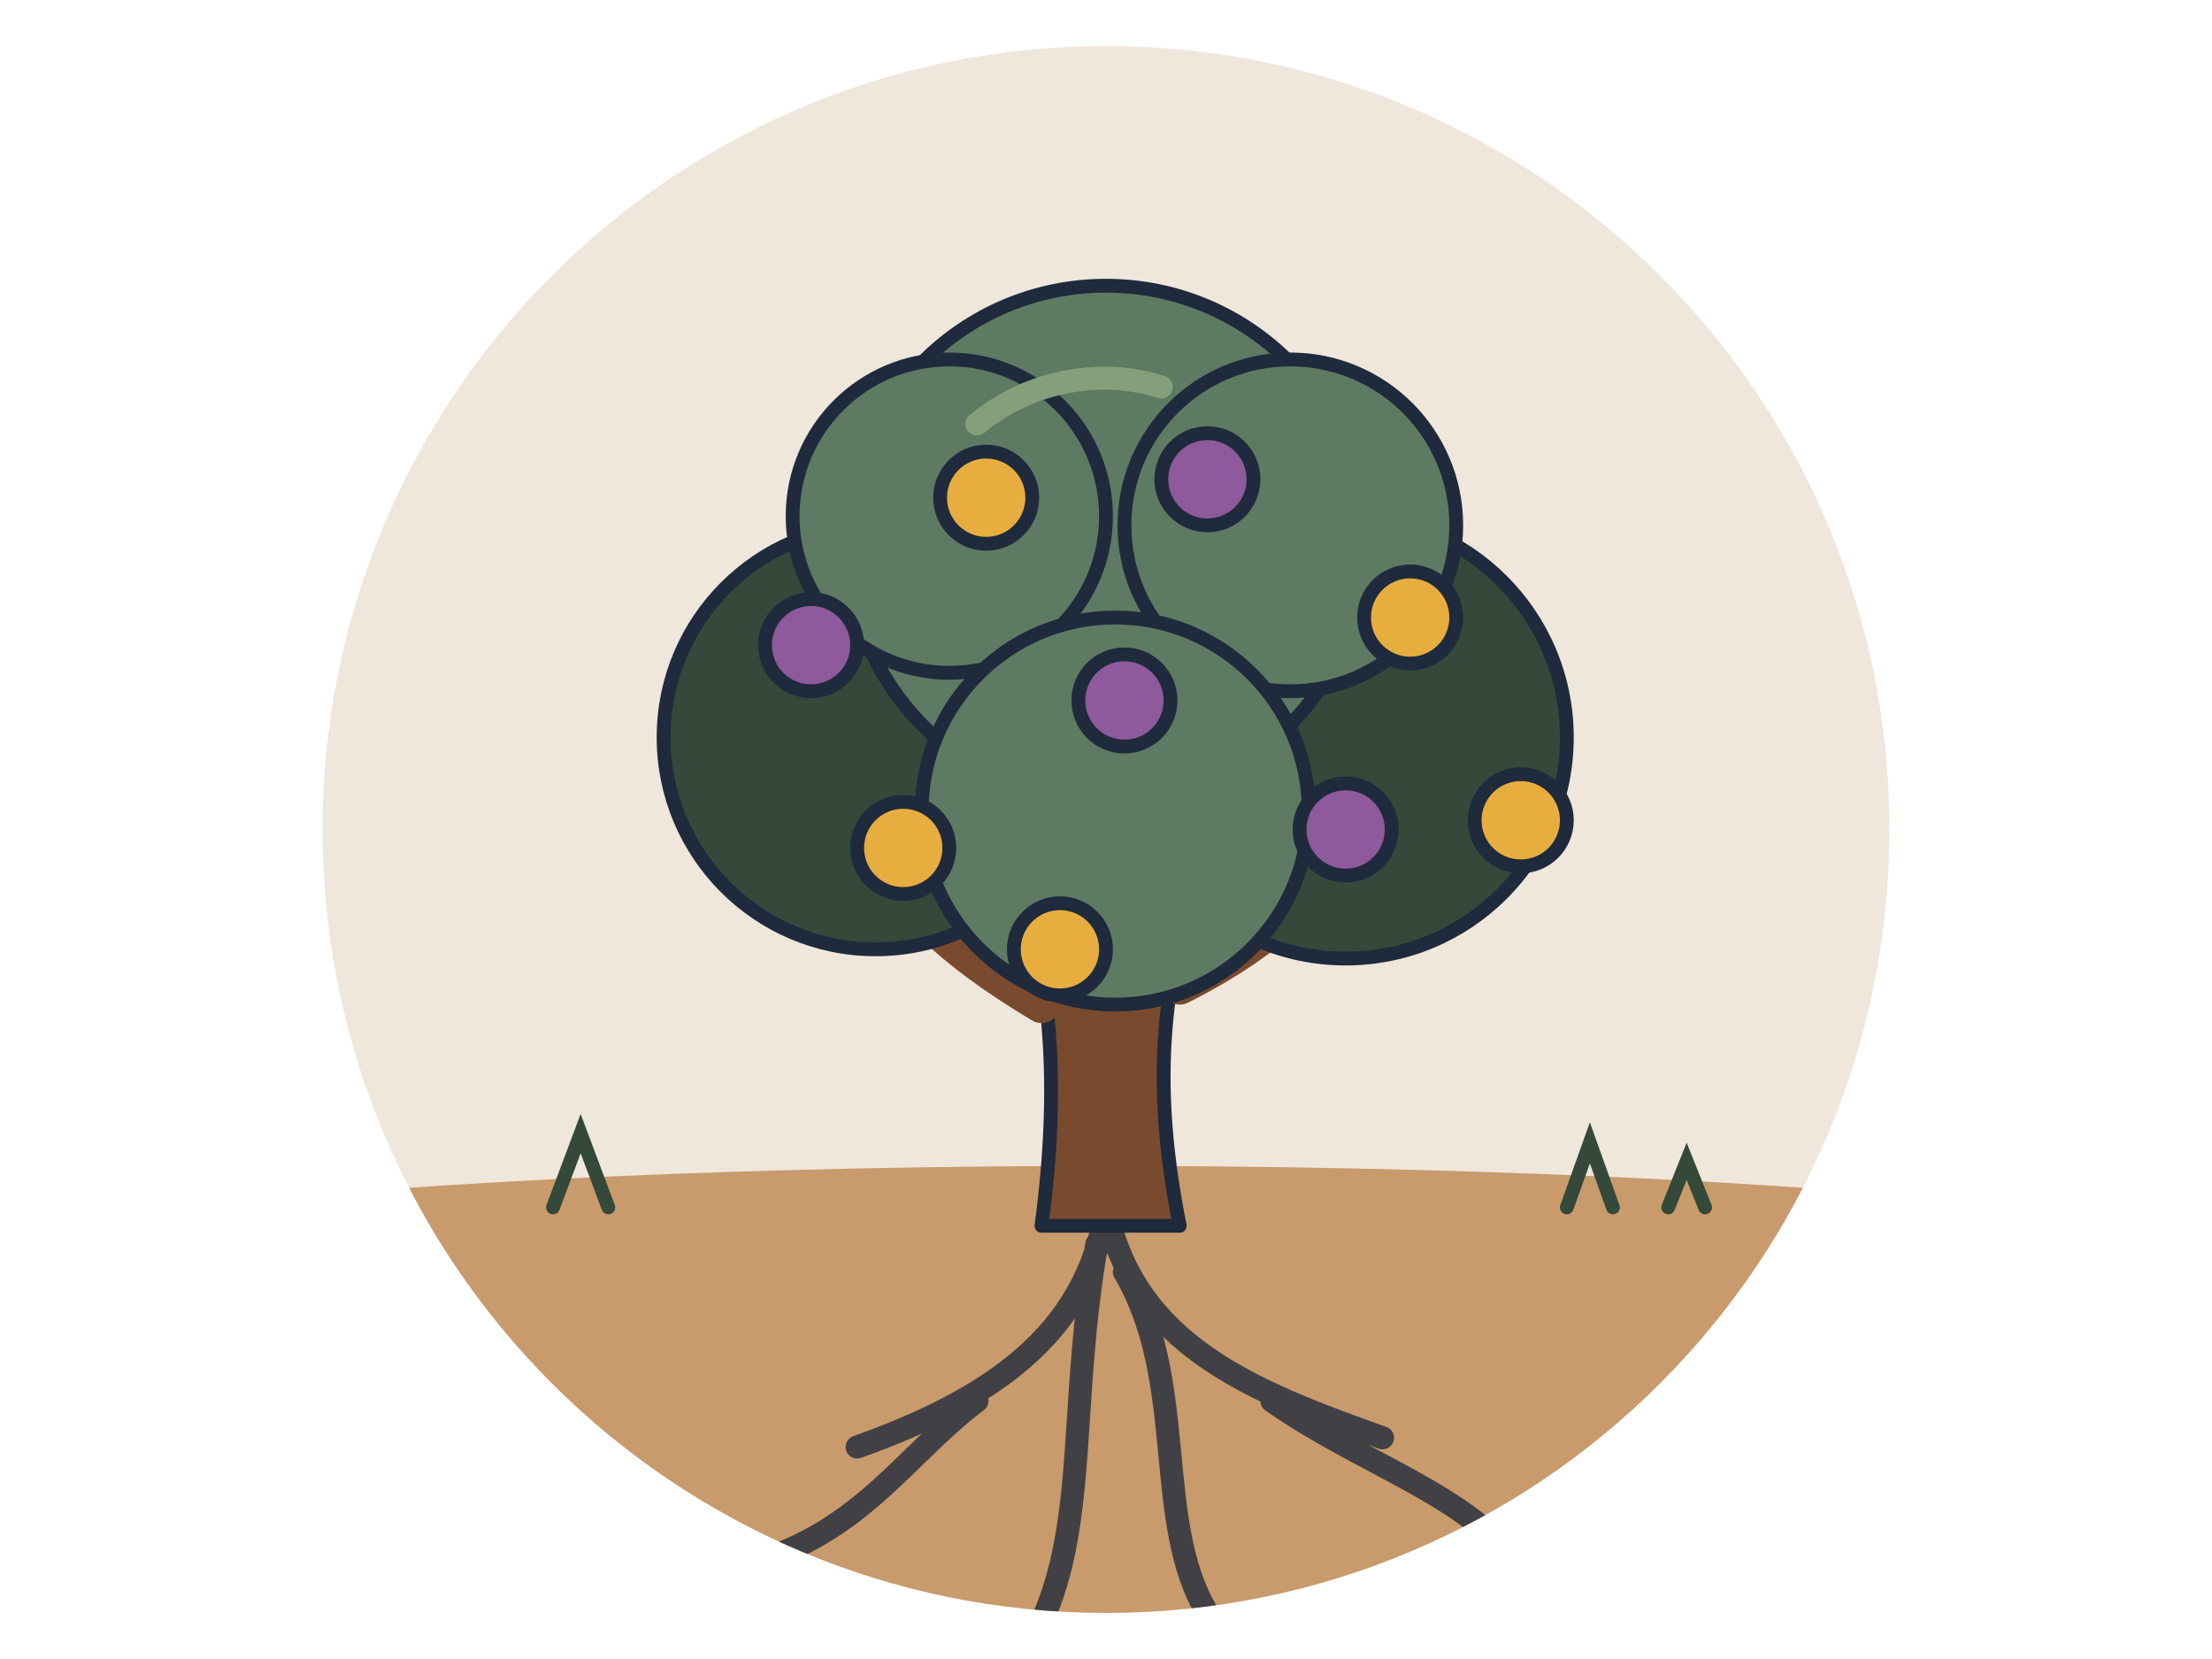
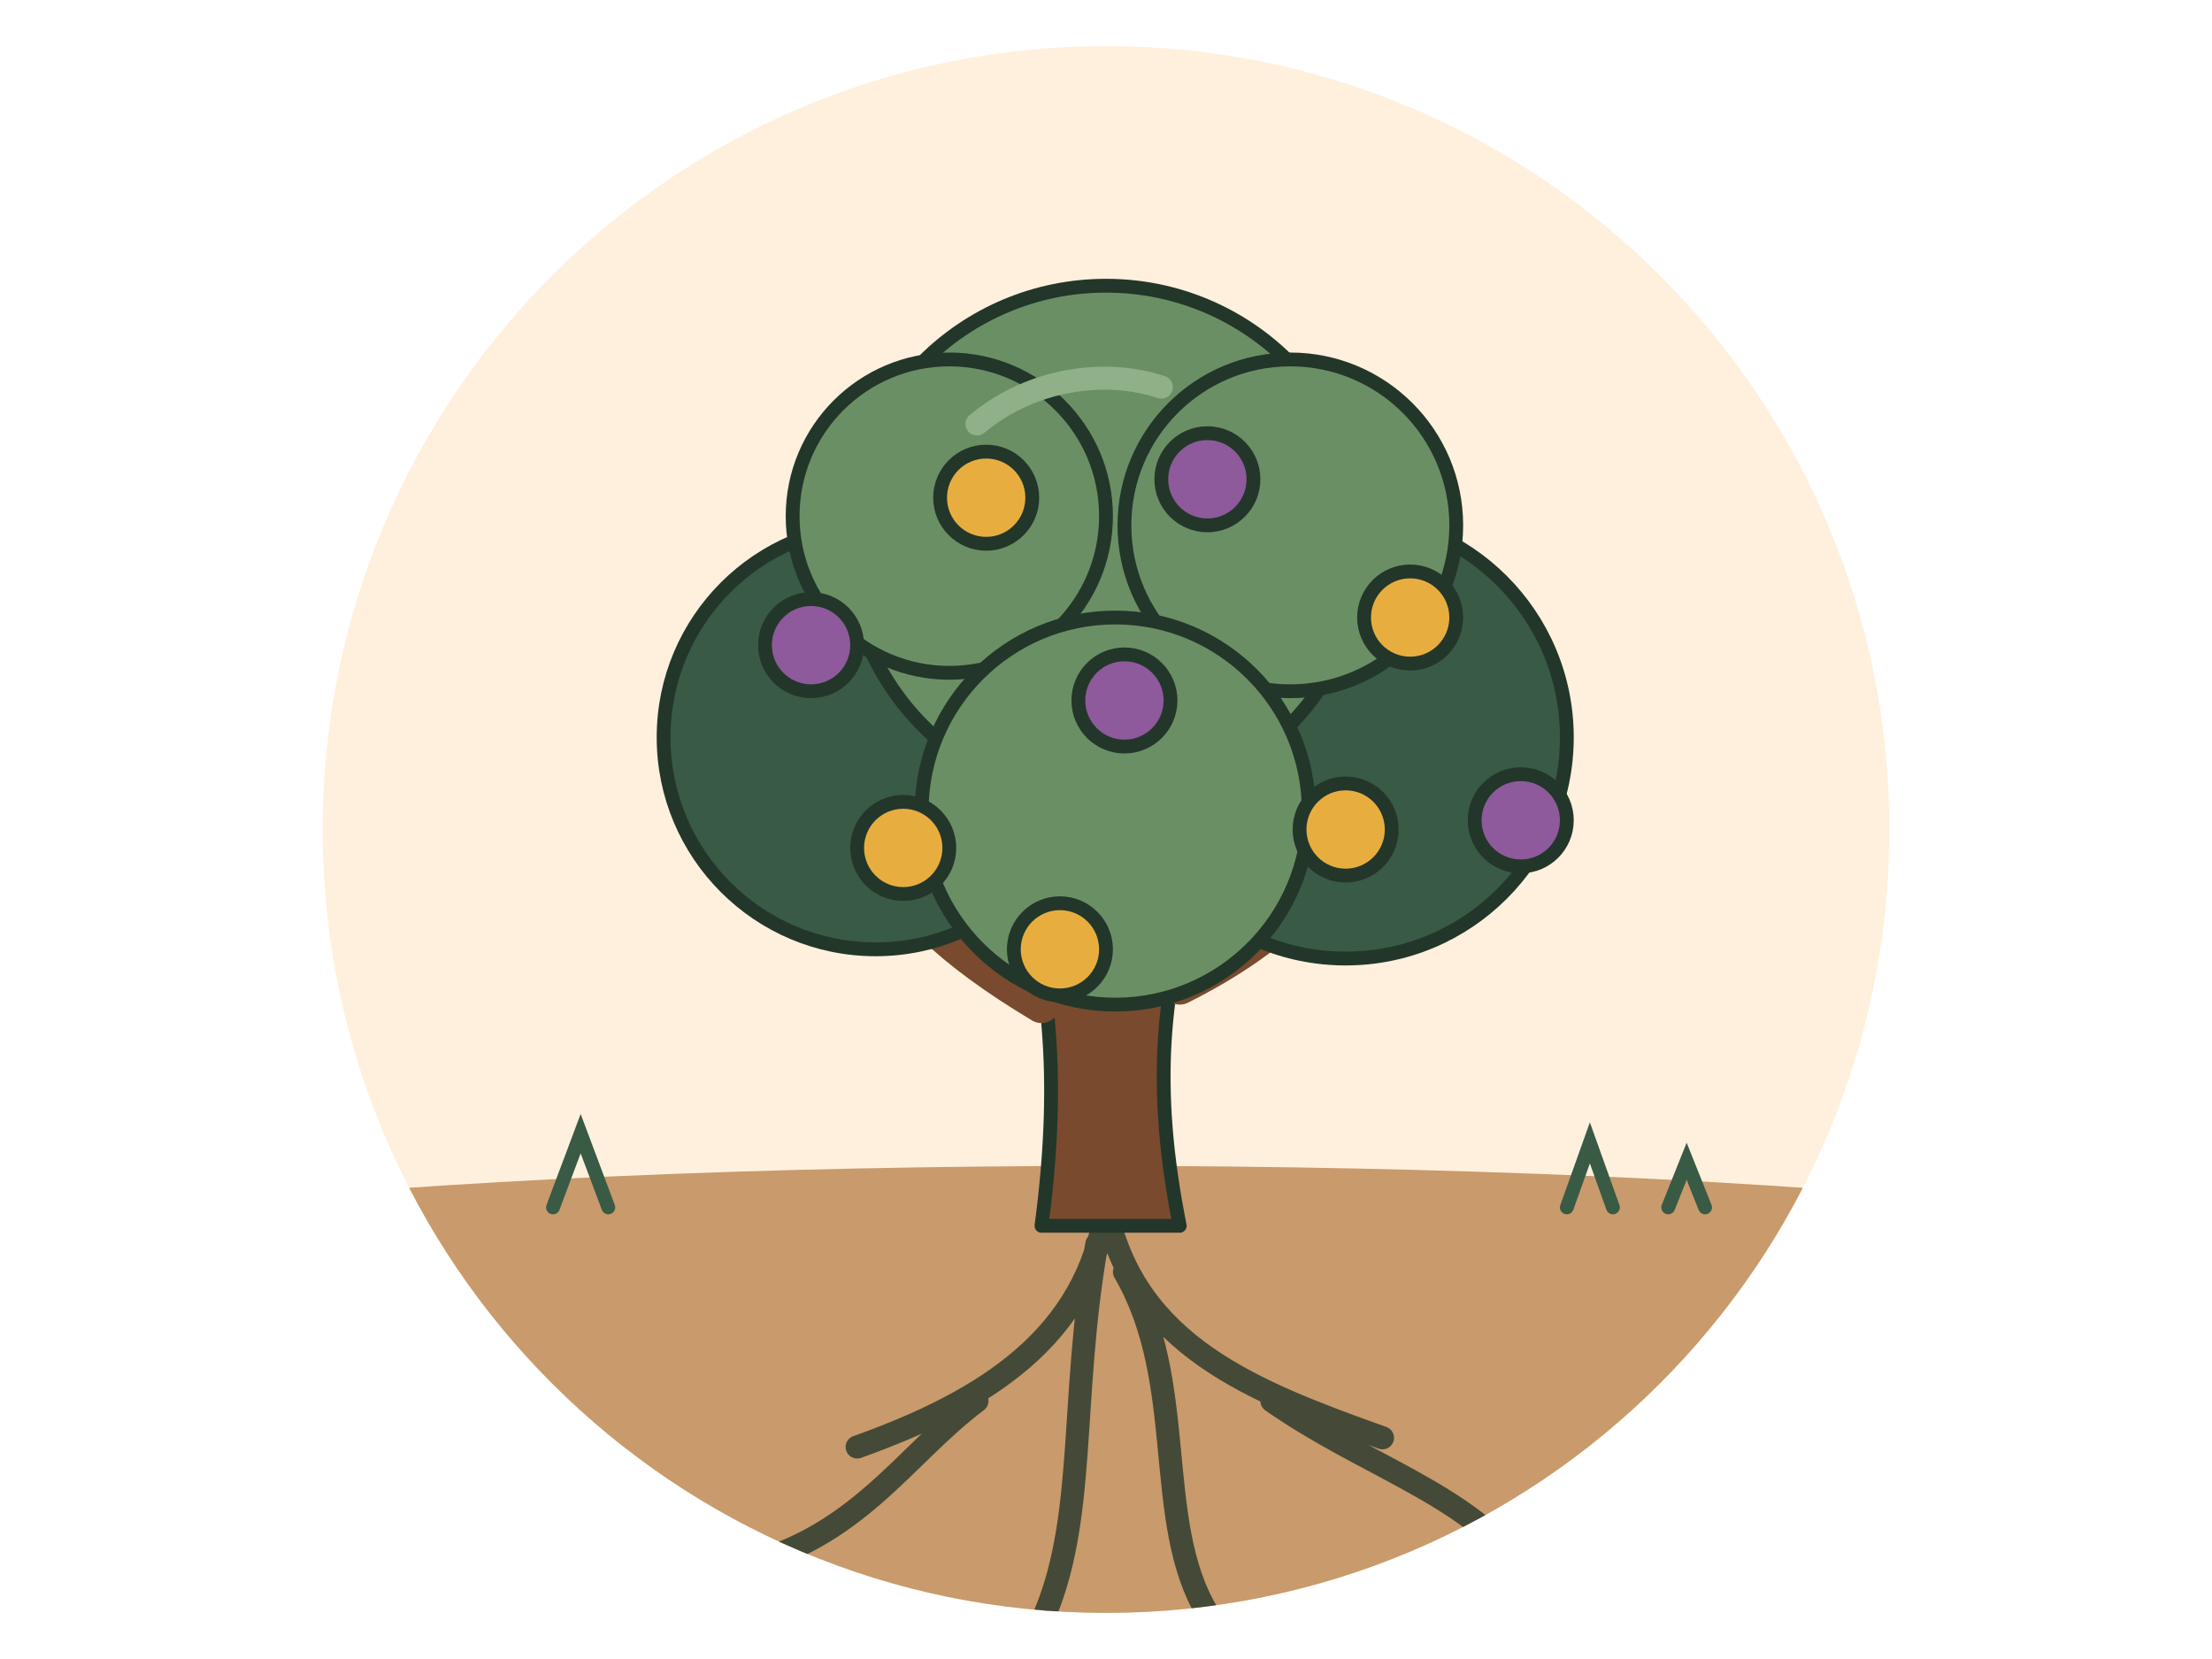
<svg xmlns="http://www.w3.org/2000/svg" viewBox="0 0 480 360" role="img" aria-label="Illustratie kernwaarden">
  <defs>
    <clipPath id="c">
      <circle cx="240" cy="180" r="170" />
    </clipPath>
  </defs>
-   <circle cx="240" cy="180" r="170" fill="#EFE6DC" />
+   <circle cx="240" cy="180" r="170" fill="#FFF0DD" />
  <g clip-path="url(#c)">
    <path d="M40 262 C150 250 330 250 440 262 V380 H40 Z" fill="#C99A6B" />
-     <path d="M240 262 C236 290 214 304 186 314 M240 262 C246 292 272 302 300 312 M238 270 C232 304 236 330 226 352 M244 276 C258 300 250 330 262 350 M212 304 C196 316 186 334 160 340 M276 304 C296 318 318 324 330 340" fill="none" stroke="#1F2A3C" stroke-width="5" stroke-linecap="round" opacity=".8" />
-     <path d="M226 266 C230 236 228 214 222 192 L236 196 L240 178 L246 196 L260 190 C252 214 250 236 256 266 Z" fill="#7A4A2E" stroke="#1F2A3C" stroke-width="3" stroke-linejoin="round" stroke-linecap="round" />
+     <path d="M240 262 C236 290 214 304 186 314 M240 262 C246 292 272 302 300 312 M238 270 C232 304 236 330 226 352 M244 276 C258 300 250 330 262 350 M212 304 C196 316 186 334 160 340 M276 304 C296 318 318 324 330 340" fill="none" stroke="#23362A" stroke-width="5" stroke-linecap="round" opacity=".8" />
+     <path d="M226 266 C230 236 228 214 222 192 L236 196 L240 178 L246 196 L260 190 C252 214 250 236 256 266 Z" fill="#7A4A2E" stroke="#23362A" stroke-width="3" stroke-linejoin="round" stroke-linecap="round" />
    <path d="M226 218 C206 206 196 196 188 182 M256 214 C276 204 288 192 296 178" fill="none" stroke="#7A4A2E" stroke-width="8" stroke-linecap="round" />
-     <g stroke="#1F2A3C" stroke-width="3" stroke-linejoin="round" stroke-linecap="round">
-       <circle cx="190" cy="160" r="46" fill="#34493A" />
-       <circle cx="292" cy="160" r="48" fill="#34493A" />
-       <circle cx="240" cy="118" r="56" fill="#5E7A63" />
-       <circle cx="206" cy="112" r="34" fill="#5E7A63" />
-       <circle cx="280" cy="114" r="36" fill="#5E7A63" />
-       <circle cx="242" cy="176" r="42" fill="#5E7A63" />
+     <g stroke="#23362A" stroke-width="3" stroke-linejoin="round" stroke-linecap="round">
+       <circle cx="190" cy="160" r="46" fill="#395A45" />
+       <circle cx="292" cy="160" r="48" fill="#395A45" />
+       <circle cx="240" cy="118" r="56" fill="#6A8F65" />
+       <circle cx="206" cy="112" r="34" fill="#6A8F65" />
+       <circle cx="280" cy="114" r="36" fill="#6A8F65" />
+       <circle cx="242" cy="176" r="42" fill="#6A8F65" />
    </g>
-     <path d="M212 92 C224 82 240 80 252 84" fill="none" stroke="#83A07A" stroke-width="5" stroke-linecap="round" />
-     <circle cx="176" cy="140" r="10" fill="#8E5A9B" stroke="#1F2A3C" stroke-width="3" stroke-linejoin="round" stroke-linecap="round" />
-     <circle cx="214" cy="108" r="10" fill="#E7AE3F" stroke="#1F2A3C" stroke-width="3" stroke-linejoin="round" stroke-linecap="round" />
-     <circle cx="262" cy="104" r="10" fill="#8E5A9B" stroke="#1F2A3C" stroke-width="3" stroke-linejoin="round" stroke-linecap="round" />
-     <circle cx="306" cy="134" r="10" fill="#E7AE3F" stroke="#1F2A3C" stroke-width="3" stroke-linejoin="round" stroke-linecap="round" />
-     <circle cx="196" cy="184" r="10" fill="#E7AE3F" stroke="#1F2A3C" stroke-width="3" stroke-linejoin="round" stroke-linecap="round" />
-     <circle cx="244" cy="152" r="10" fill="#8E5A9B" stroke="#1F2A3C" stroke-width="3" stroke-linejoin="round" stroke-linecap="round" />
-     <circle cx="292" cy="180" r="10" fill="#8E5A9B" stroke="#1F2A3C" stroke-width="3" stroke-linejoin="round" stroke-linecap="round" />
-     <circle cx="230" cy="206" r="10" fill="#E7AE3F" stroke="#1F2A3C" stroke-width="3" stroke-linejoin="round" stroke-linecap="round" />
-     <circle cx="330" cy="178" r="10" fill="#E7AE3F" stroke="#1F2A3C" stroke-width="3" stroke-linejoin="round" stroke-linecap="round" />
-     <path d="M120 262 l6 -16 l6 16 M340 262 l5 -14 l5 14 M362 262 l4 -10 l4 10" fill="none" stroke="#34493A" stroke-width="3" stroke-linecap="round" />
+     <path d="M212 92 C224 82 240 80 252 84" fill="none" stroke="#8FB089" stroke-width="5" stroke-linecap="round" />
+     <circle cx="176" cy="140" r="10" fill="#8E5A9B" stroke="#23362A" stroke-width="3" stroke-linejoin="round" stroke-linecap="round" />
+     <circle cx="214" cy="108" r="10" fill="#E7AE3F" stroke="#23362A" stroke-width="3" stroke-linejoin="round" stroke-linecap="round" />
+     <circle cx="262" cy="104" r="10" fill="#8E5A9B" stroke="#23362A" stroke-width="3" stroke-linejoin="round" stroke-linecap="round" />
+     <circle cx="306" cy="134" r="10" fill="#E7AE3F" stroke="#23362A" stroke-width="3" stroke-linejoin="round" stroke-linecap="round" />
+     <circle cx="196" cy="184" r="10" fill="#E7AE3F" stroke="#23362A" stroke-width="3" stroke-linejoin="round" stroke-linecap="round" />
+     <circle cx="244" cy="152" r="10" fill="#8E5A9B" stroke="#23362A" stroke-width="3" stroke-linejoin="round" stroke-linecap="round" />
+     <circle cx="292" cy="180" r="10" fill="#E7AE3F" stroke="#23362A" stroke-width="3" stroke-linejoin="round" stroke-linecap="round" />
+     <circle cx="230" cy="206" r="10" fill="#E7AE3F" stroke="#23362A" stroke-width="3" stroke-linejoin="round" stroke-linecap="round" />
+     <circle cx="330" cy="178" r="10" fill="#8E5A9B" stroke="#23362A" stroke-width="3" stroke-linejoin="round" stroke-linecap="round" />
+     <path d="M120 262 l6 -16 l6 16 M340 262 l5 -14 l5 14 M362 262 l4 -10 l4 10" fill="none" stroke="#395A45" stroke-width="3" stroke-linecap="round" />
  </g>
</svg>
